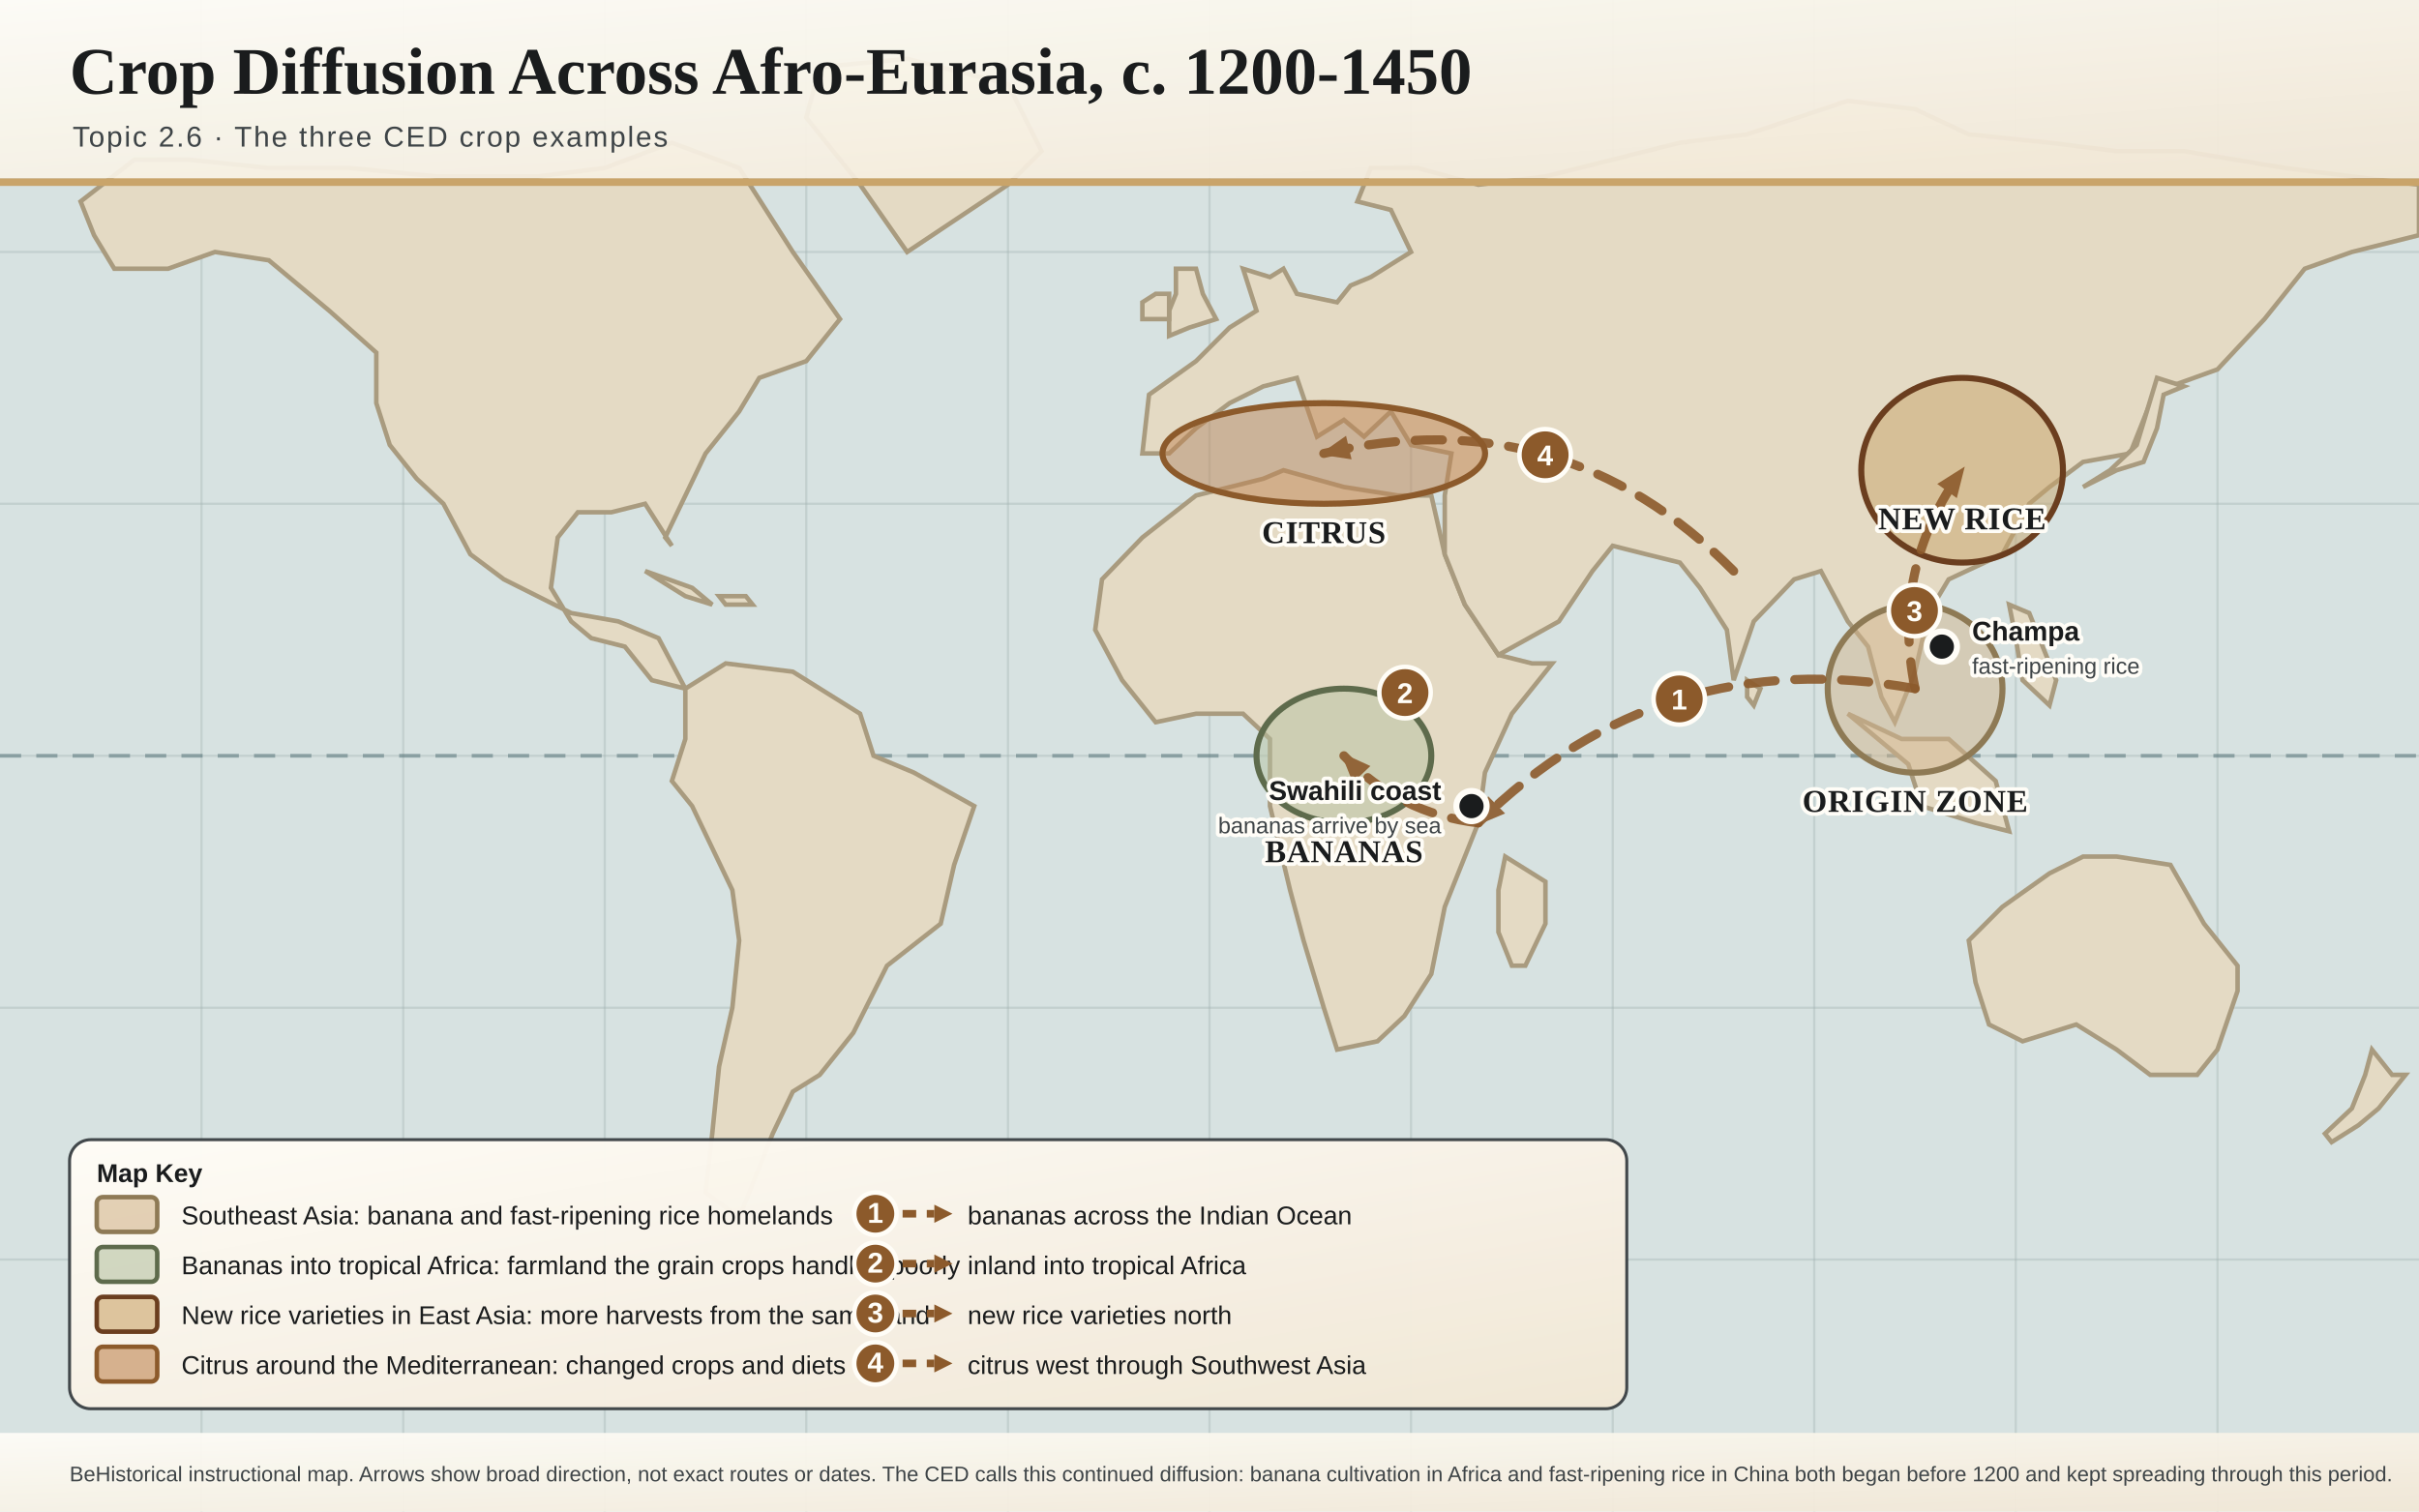
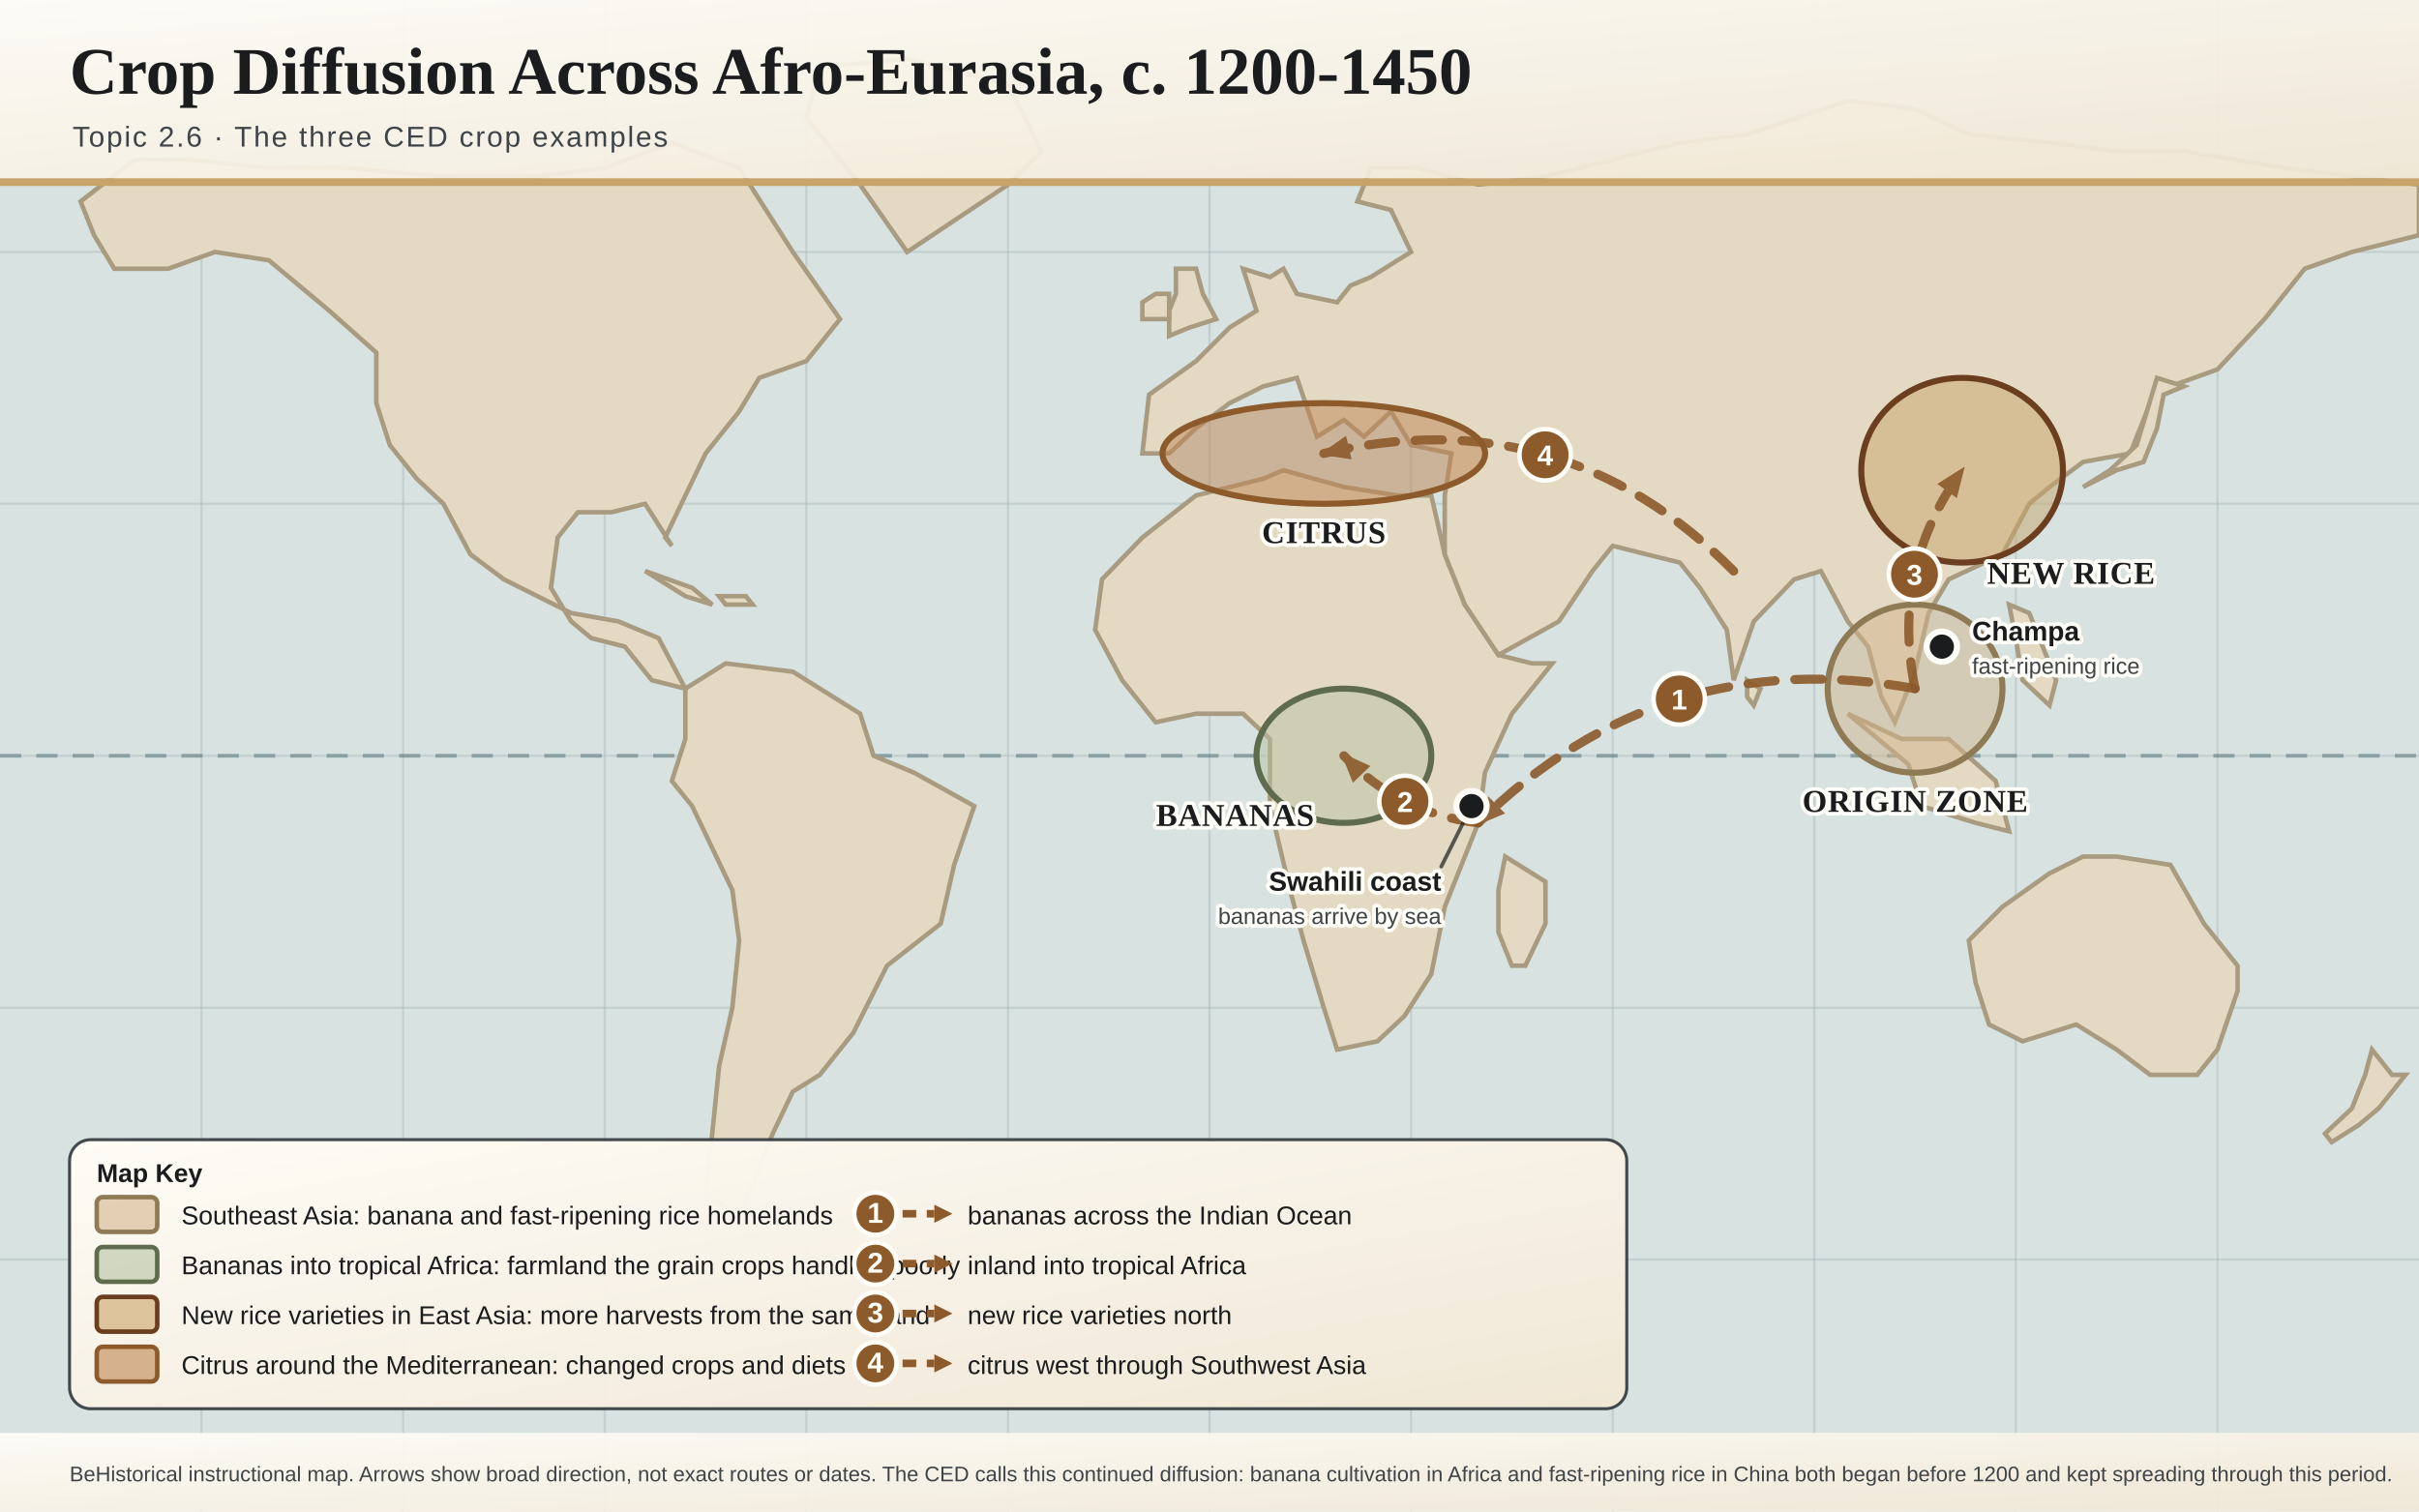
<svg xmlns="http://www.w3.org/2000/svg" width="1600" height="1000" viewBox="0 0 1600 1000" preserveAspectRatio="xMidYMid meet" role="img" aria-labelledby="map-title map-desc">
  <defs>
    <linearGradient id="paper" x1="0" x2="1" y1="0" y2="1">
      <stop offset="0" stop-color="#FFFDF7" />
      <stop offset="1" stop-color="#F1E7D5" />
    </linearGradient>
    <marker id="arrow" markerWidth="20" markerHeight="16" refX="17" refY="8" orient="auto" markerUnits="userSpaceOnUse">
      <path d="M0,0 L20,8 L0,16 Z" fill="#8C5A2B" />
    </marker>
    <style>
      .title{font-family:Georgia,'Times New Roman',serif;font-weight:700;font-size:44px;fill:#1A1C1D}
      .subtitle{font-family:Arial,Helvetica,sans-serif;font-size:19px;fill:#3E4447;letter-spacing:1.2px;text-transform:uppercase}
      .region{font-family:Georgia,'Times New Roman',serif;font-weight:700;font-size:21px;letter-spacing:.5px}
      .place{font-family:Arial,Helvetica,sans-serif;font-weight:700;font-size:18px;fill:#1A1C1D}
      .placenote{font-family:Arial,Helvetica,sans-serif;font-size:15px;fill:#3E4447}
      .small{font-family:Arial,Helvetica,sans-serif;font-size:17px;fill:#1A1C1D}
      .tiny{font-family:Arial,Helvetica,sans-serif;font-size:14px;fill:#3E4447}
      .badgenum{font-family:Arial,Helvetica,sans-serif;font-weight:700;font-size:19px;fill:#FFFDF7}
      .badge{fill:#8C5A2B;stroke:#FFFDF7;stroke-width:3}
      .halo{paint-order:stroke;stroke:#FFFDF7;stroke-width:5;stroke-linejoin:round}
      .city{fill:#1A1C1D;stroke:#FFFDF7;stroke-width:4}
+       .leader{stroke:#1A1C1D;stroke-width:2.5;stroke-linecap:round;opacity:.7}
      .flow{fill:none;stroke:#8C5A2B;stroke-width:6;stroke-linecap:round;opacity:.9}
      #land path{fill:#E4DAC4;stroke:#A99B7F;stroke-width:3}
      #graticule line{stroke:#9FB0AE;stroke-width:1.5;opacity:.35}
    </style>
  </defs>
  <rect width="1600" height="1000" fill="#D7E2E1" />
  <g id="graticule">
    <line x1="133.3" y1="0" x2="133.3" y2="1000" />
    <line x1="266.7" y1="0" x2="266.7" y2="1000" />
    <line x1="400.0" y1="0" x2="400.0" y2="1000" />
    <line x1="533.3" y1="0" x2="533.3" y2="1000" />
    <line x1="666.7" y1="0" x2="666.7" y2="1000" />
    <line x1="800.0" y1="0" x2="800.0" y2="1000" />
    <line x1="933.3" y1="0" x2="933.3" y2="1000" />
    <line x1="1066.7" y1="0" x2="1066.7" y2="1000" />
    <line x1="1200.0" y1="0" x2="1200.0" y2="1000" />
    <line x1="1333.3" y1="0" x2="1333.3" y2="1000" />
    <line x1="1466.7" y1="0" x2="1466.7" y2="1000" />
    <line x1="0" y1="833.3" x2="1600" y2="833.3" />
    <line x1="0" y1="666.7" x2="1600" y2="666.7" />
    <line x1="0" y1="500.0" x2="1600" y2="500.0" />
    <line x1="0" y1="333.3" x2="1600" y2="333.3" />
    <line x1="0" y1="166.7" x2="1600" y2="166.7" />
  </g>
  <line x1="0" y1="500.0" x2="1600" y2="500.0" stroke="#4E6B72" stroke-width="2.5" stroke-dasharray="14 10" opacity=".5" />
  <g id="land">
    <path id="land-greenland" d="M600.0,166.7 L666.7,122.2 L688.9,100.0 L666.7,55.6 L600.0,38.9 L542.2,44.4 L533.3,77.8 L568.9,122.2 L600.0,166.7 Z" />
    <path id="land-northAmerica" d="M53.3,133.3 L88.9,105.6 L124.4,105.6 L177.8,111.1 L231.1,111.1 L288.9,116.7 L355.6,116.7 L400.0,111.1 L444.4,94.4 L488.9,111.1 L524.4,166.7 L555.6,211.1 L533.3,238.9 L502.2,250.0 L488.9,272.2 L466.7,300.0 L440.0,355.6 L444.4,361.1 L426.7,333.3 L404.4,338.9 L382.2,338.9 L368.9,355.6 L364.4,388.9 L377.8,411.1 L391.1,422.2 L413.3,427.8 L431.1,450.0 L453.3,455.6 L435.6,422.2 L408.9,411.1 L377.8,405.6 L333.3,383.3 L311.1,366.7 L293.3,333.3 L275.6,316.7 L257.8,294.4 L248.9,266.7 L248.9,233.3 L217.8,205.6 L177.8,172.2 L142.2,166.7 L111.1,177.8 L75.6,177.8 L62.2,155.6 L53.3,133.3 Z" />
    <path id="land-southAmerica" d="M453.3,455.6 L480.0,438.9 L524.4,444.4 L568.9,472.2 L577.8,500.0 L604.4,511.1 L644.4,533.3 L631.1,572.2 L622.2,611.1 L586.7,638.9 L564.4,683.3 L542.2,711.1 L524.4,722.2 L511.1,750.0 L497.8,783.3 L488.9,805.6 L466.7,788.9 L471.1,750.0 L475.6,705.6 L484.4,666.7 L488.9,622.2 L484.4,588.9 L457.8,533.3 L444.4,516.7 L453.3,488.9 L453.3,455.6 Z" />
    <path id="land-africa" d="M724.4,416.7 L728.9,383.3 L755.6,355.6 L791.1,327.8 L835.6,316.7 L848.9,311.1 L888.9,322.2 L924.4,327.8 L946.7,327.8 L955.6,366.7 L968.9,400.0 L991.1,433.3 L1013.3,438.9 L1026.7,438.9 L1000.0,472.2 L982.2,511.1 L977.8,544.4 L955.6,600.0 L946.7,644.4 L928.9,672.2 L911.1,688.9 L884.4,694.4 L875.6,666.7 L862.2,622.2 L853.3,588.9 L840.0,533.3 L840.0,488.9 L822.2,472.2 L791.1,472.2 L764.4,477.8 L742.2,450.0 L724.4,416.7 Z" />
    <path id="land-eurasia" d="M755.6,300.0 L760.0,261.1 L791.1,238.9 L813.3,216.7 L831.1,205.6 L822.2,177.8 L840.0,183.3 L848.9,177.8 L857.8,194.4 L884.4,200.0 L893.3,188.9 L906.7,183.3 L924.4,172.2 L933.3,166.7 L920.0,138.9 L897.8,133.3 L906.7,111.1 L937.8,111.1 L977.8,122.2 L1022.2,116.7 L1066.7,105.6 L1111.1,94.4 L1155.6,88.9 L1222.2,66.7 L1266.7,72.2 L1302.2,88.9 L1355.6,94.4 L1400.0,100.0 L1444.4,100.0 L1511.1,111.1 L1555.6,116.7 L1600.0,122.2 L1600.0,155.6 L1555.6,166.7 L1524.4,177.8 L1497.8,211.1 L1466.7,244.4 L1435.6,255.6 L1422.2,266.7 L1408.9,300.0 L1377.8,305.6 L1355.6,322.2 L1342.2,333.3 L1324.4,366.7 L1288.9,383.3 L1275.6,405.6 L1266.7,444.4 L1253.3,477.8 L1244.4,461.1 L1235.6,427.8 L1222.2,411.1 L1204.4,377.8 L1186.7,383.3 L1160.0,411.1 L1146.7,450.0 L1142.2,416.7 L1124.4,388.9 L1111.1,372.2 L1088.9,366.7 L1066.7,361.1 L1053.3,377.8 L1031.1,411.1 L991.1,433.3 L968.9,400.0 L955.6,366.7 L955.6,327.8 L960.0,300.0 L933.3,294.4 L920.0,272.2 L902.2,288.9 L888.9,277.8 L871.1,288.9 L857.8,250.0 L835.6,255.6 L813.3,266.7 L791.1,283.3 L773.3,300.0 L755.6,300.0 Z" />
    <path id="land-britain" d="M773.3,222.2 L786.7,216.7 L804.4,211.1 L795.6,194.4 L791.1,177.8 L777.8,177.8 L777.8,194.4 L773.3,205.6 L773.3,222.2 Z" />
    <path id="land-ireland" d="M755.6,211.1 L773.3,211.1 L773.3,194.4 L764.4,194.4 L755.6,200.0 L755.6,211.1 Z" />
    <path id="land-japan" d="M1377.8,322.2 L1400.0,311.1 L1417.8,305.6 L1426.7,283.3 L1431.1,261.1 L1444.4,255.6 L1426.7,250.0 L1413.3,294.4 L1395.6,311.1 L1377.8,322.2 Z" />
    <path id="land-indonesia" d="M1222.2,472.2 L1262.2,505.6 L1271.1,533.3 L1306.7,544.4 L1328.9,550.0 L1320.0,516.7 L1288.9,488.9 L1257.8,488.9 L1222.2,472.2 Z" />
    <path id="land-philippines" d="M1328.9,400.0 L1342.2,405.6 L1351.1,427.8 L1360.0,450.0 L1355.6,466.7 L1337.8,450.0 L1333.3,422.2 L1328.9,400.0 Z" />
    <path id="land-australia" d="M1302.2,622.2 L1306.7,650.0 L1315.6,677.8 L1337.8,688.9 L1373.3,677.8 L1400.0,694.4 L1422.2,711.1 L1453.3,711.1 L1466.7,694.4 L1480.0,655.6 L1480.0,638.9 L1457.8,611.1 L1435.6,572.2 L1400.0,566.7 L1377.8,566.7 L1355.6,577.8 L1324.4,600.0 L1302.2,622.2 Z" />
    <path id="land-newZealand" d="M1568.9,694.4 L1582.2,711.1 L1591.1,711.1 L1573.3,733.3 L1560.0,744.4 L1542.2,755.6 L1537.8,750.0 L1555.6,733.3 L1564.4,711.1 L1568.9,694.4 Z" />
    <path id="land-madagascar" d="M995.6,566.7 L1022.2,583.3 L1022.2,611.1 L1008.9,638.9 L1000.0,638.9 L991.1,616.7 L991.1,588.9 L995.6,566.7 Z" />
    <path id="land-cuba" d="M426.7,377.8 L457.8,388.9 L471.1,400.0 L453.3,394.4 L426.7,377.8 Z" />
    <path id="land-hispaniola" d="M475.6,394.4 L493.3,394.4 L497.8,400.0 L480.0,400.0 L475.6,394.4 Z" />
    <path id="land-sriLanka" d="M1155.6,450.0 L1164.4,455.6 L1160.0,466.7 L1155.6,461.1 L1155.6,450.0 Z" />
  </g>
  <g id="highlights">
    <ellipse cx="1266.7" cy="455.6" rx="57.8" ry="55.6" fill="#D2B48C" fill-opacity="0.5" stroke="#8E7A55" stroke-width="4" />
    <ellipse cx="888.9" cy="500.0" rx="57.8" ry="44.4" fill="#B6C2A2" fill-opacity="0.5" stroke="#5E6B4C" stroke-width="4" />
    <ellipse cx="1297.8" cy="311.1" rx="66.7" ry="61.1" fill="#C9A46A" fill-opacity="0.5" stroke="#6B3E1F" stroke-width="4" />
    <ellipse cx="875.6" cy="300.0" rx="106.7" ry="33.3" fill="#C08552" fill-opacity="0.5" stroke="#8C5A2B" stroke-width="4" />
  </g>
  <g id="flows">
    <path class="flow" d="M1266.7,455.6 Q1099.1,424.9 977.8,544.4" stroke-dasharray="18 13" marker-end="url(#arrow)" />
    <circle class="badge" cx="1110.7" cy="462.4" r="17" />
    <text class="badgenum" x="1110.7" y="469.4" text-anchor="middle">1</text>
    <path class="flow" d="M977.8,544.4 Q925.3,538.2 888.9,500.0" stroke-dasharray="18 13" marker-end="url(#arrow)" />
-     <circle class="badge" cx="929.3" cy="458.2" r="17" />
-     <text class="badgenum" x="929.3" y="465.2" text-anchor="middle">2</text>
+     <circle class="badge" cx="929.3" cy="530.2" r="17" />
+     <text class="badgenum" x="929.3" y="537.2" text-anchor="middle">2</text>
    <path class="flow" d="M1266.7,455.6 Q1250.4,376.5 1297.8,311.1" stroke-dasharray="18 13" marker-end="url(#arrow)" />
-     <circle class="badge" cx="1266.3" cy="403.9" r="17" />
-     <text class="badgenum" x="1266.3" y="410.9" text-anchor="middle">3</text>
+     <circle class="badge" cx="1266.3" cy="379.9" r="17" />
+     <text class="badgenum" x="1266.3" y="386.9" text-anchor="middle">3</text>
    <path class="flow" d="M1146.7,377.8 Q1032.9,263.0 875.6,300.0" stroke-dasharray="18 13" marker-end="url(#arrow)" />
    <circle class="badge" cx="1022.0" cy="300.9" r="17" />
    <text class="badgenum" x="1022.0" y="307.9" text-anchor="middle">4</text>
  </g>
  <g id="region-labels">
    <text class="region halo" x="1266.7" y="537.1" text-anchor="middle" fill="#1A1C1D">
      <tspan x="1266.7" dy="0">ORIGIN ZONE</tspan>
    </text>
-     <text class="region halo" x="888.9" y="570.4" text-anchor="middle" fill="#1A1C1D">
-       <tspan x="888.9" dy="0">BANANAS</tspan>
+     <text class="region halo" x="816.9" y="546.4" text-anchor="middle" fill="#1A1C1D">
+       <tspan x="816.9" dy="0">BANANAS</tspan>
    </text>
-     <text class="region halo" x="1297.8" y="350.2" text-anchor="middle" fill="#1A1C1D">
-       <tspan x="1297.8" dy="0">NEW RICE</tspan>
+     <text class="region halo" x="1369.8" y="386.2" text-anchor="middle" fill="#1A1C1D">
+       <tspan x="1369.8" dy="0">NEW RICE</tspan>
    </text>
    <text class="region halo" x="875.6" y="359.3" text-anchor="middle" fill="#1A1C1D">
      <tspan x="875.6" dy="0">CITRUS</tspan>
    </text>
  </g>
  <g id="places">
    <circle class="city" cx="1284.4" cy="427.8" r="10" />
    <text class="place halo" x="1304.4" y="423.8" text-anchor="start">Champa</text>
    <text class="placenote halo" x="1304.4" y="445.8" text-anchor="start">fast-ripening rice</text>
+     <line class="leader" x1="973.3" y1="533.3" x2="953.3" y2="573.3" />
    <circle class="city" cx="973.3" cy="533.3" r="10" />
-     <text class="place halo" x="953.3" y="529.3" text-anchor="end">Swahili coast</text>
-     <text class="placenote halo" x="953.3" y="551.3" text-anchor="end">bananas arrive by sea</text>
+     <text class="place halo" x="953.3" y="589.3" text-anchor="end">Swahili coast</text>
+     <text class="placenote halo" x="953.3" y="611.3" text-anchor="end">bananas arrive by sea</text>
  </g>
  <g id="titleband">
    <rect x="0" y="0" width="1600" height="118" fill="url(#paper)" opacity=".93" />
    <rect x="0" y="118" width="1600" height="5" fill="#C9A46A" />
    <text class="title" x="46" y="62">Crop Diffusion Across Afro-Eurasia, c. 1200-1450</text>
    <text class="subtitle" x="48" y="97">Topic 2.6 · The three CED crop examples</text>
  </g>
  <g id="legend" transform="translate(46,754)">
    <rect x="0" y="0" width="1030" height="178" rx="14" fill="url(#paper)" stroke="#3E4447" stroke-width="2" opacity=".97" />
    <text class="small" x="18" y="28" font-weight="700">Map Key</text>
    <rect x="18" y="38" width="40" height="23" rx="4" fill="#D2B48C" fill-opacity=".6" stroke="#8E7A55" stroke-width="3" />
    <text class="small" x="74" y="56">Southeast Asia: banana and fast-ripening rice homelands</text>
    <rect x="18" y="71" width="40" height="23" rx="4" fill="#B6C2A2" fill-opacity=".6" stroke="#5E6B4C" stroke-width="3" />
    <text class="small" x="74" y="89">Bananas into tropical Africa: farmland the grain crops handled poorly</text>
    <rect x="18" y="104" width="40" height="23" rx="4" fill="#C9A46A" fill-opacity=".6" stroke="#6B3E1F" stroke-width="3" />
    <text class="small" x="74" y="122">New rice varieties in East Asia: more harvests from the same land</text>
    <rect x="18" y="137" width="40" height="23" rx="4" fill="#C08552" fill-opacity=".6" stroke="#8C5A2B" stroke-width="3" />
    <text class="small" x="74" y="155">Citrus around the Mediterranean: changed crops and diets</text>
    <circle class="badge" cx="533" cy="49" r="14" />
    <text class="badgenum" x="533" y="55" text-anchor="middle" font-size="16">1</text>
    <line x1="551" x2="572" y1="49" y2="49" stroke="#8C5A2B" stroke-width="5" stroke-dasharray="9 7" />
    <path d="M572,43 L584,49 L572,55 Z" fill="#8C5A2B" />
    <text class="small" x="594" y="56">bananas across the Indian Ocean</text>
    <circle class="badge" cx="533" cy="82" r="14" />
    <text class="badgenum" x="533" y="88" text-anchor="middle" font-size="16">2</text>
    <line x1="551" x2="572" y1="82" y2="82" stroke="#8C5A2B" stroke-width="5" stroke-dasharray="9 7" />
    <path d="M572,76 L584,82 L572,88 Z" fill="#8C5A2B" />
    <text class="small" x="594" y="89">inland into tropical Africa</text>
    <circle class="badge" cx="533" cy="115" r="14" />
    <text class="badgenum" x="533" y="121" text-anchor="middle" font-size="16">3</text>
    <line x1="551" x2="572" y1="115" y2="115" stroke="#8C5A2B" stroke-width="5" stroke-dasharray="9 7" />
    <path d="M572,109 L584,115 L572,121 Z" fill="#8C5A2B" />
    <text class="small" x="594" y="122">new rice varieties north</text>
    <circle class="badge" cx="533" cy="148" r="14" />
    <text class="badgenum" x="533" y="154" text-anchor="middle" font-size="16">4</text>
    <line x1="551" x2="572" y1="148" y2="148" stroke="#8C5A2B" stroke-width="5" stroke-dasharray="9 7" />
    <path d="M572,142 L584,148 L572,154 Z" fill="#8C5A2B" />
    <text class="small" x="594" y="155">citrus west through Southwest Asia</text>
  </g>
  <rect x="0" y="948" width="1600" height="52" fill="url(#paper)" opacity=".93" />
  <text class="tiny" x="46" y="980">BeHistorical instructional map. Arrows show broad direction, not exact routes or dates. The CED calls this continued diffusion: banana cultivation in Africa and fast-ripening rice in China both began before 1200 and kept spreading through this period.</text>
</svg>
